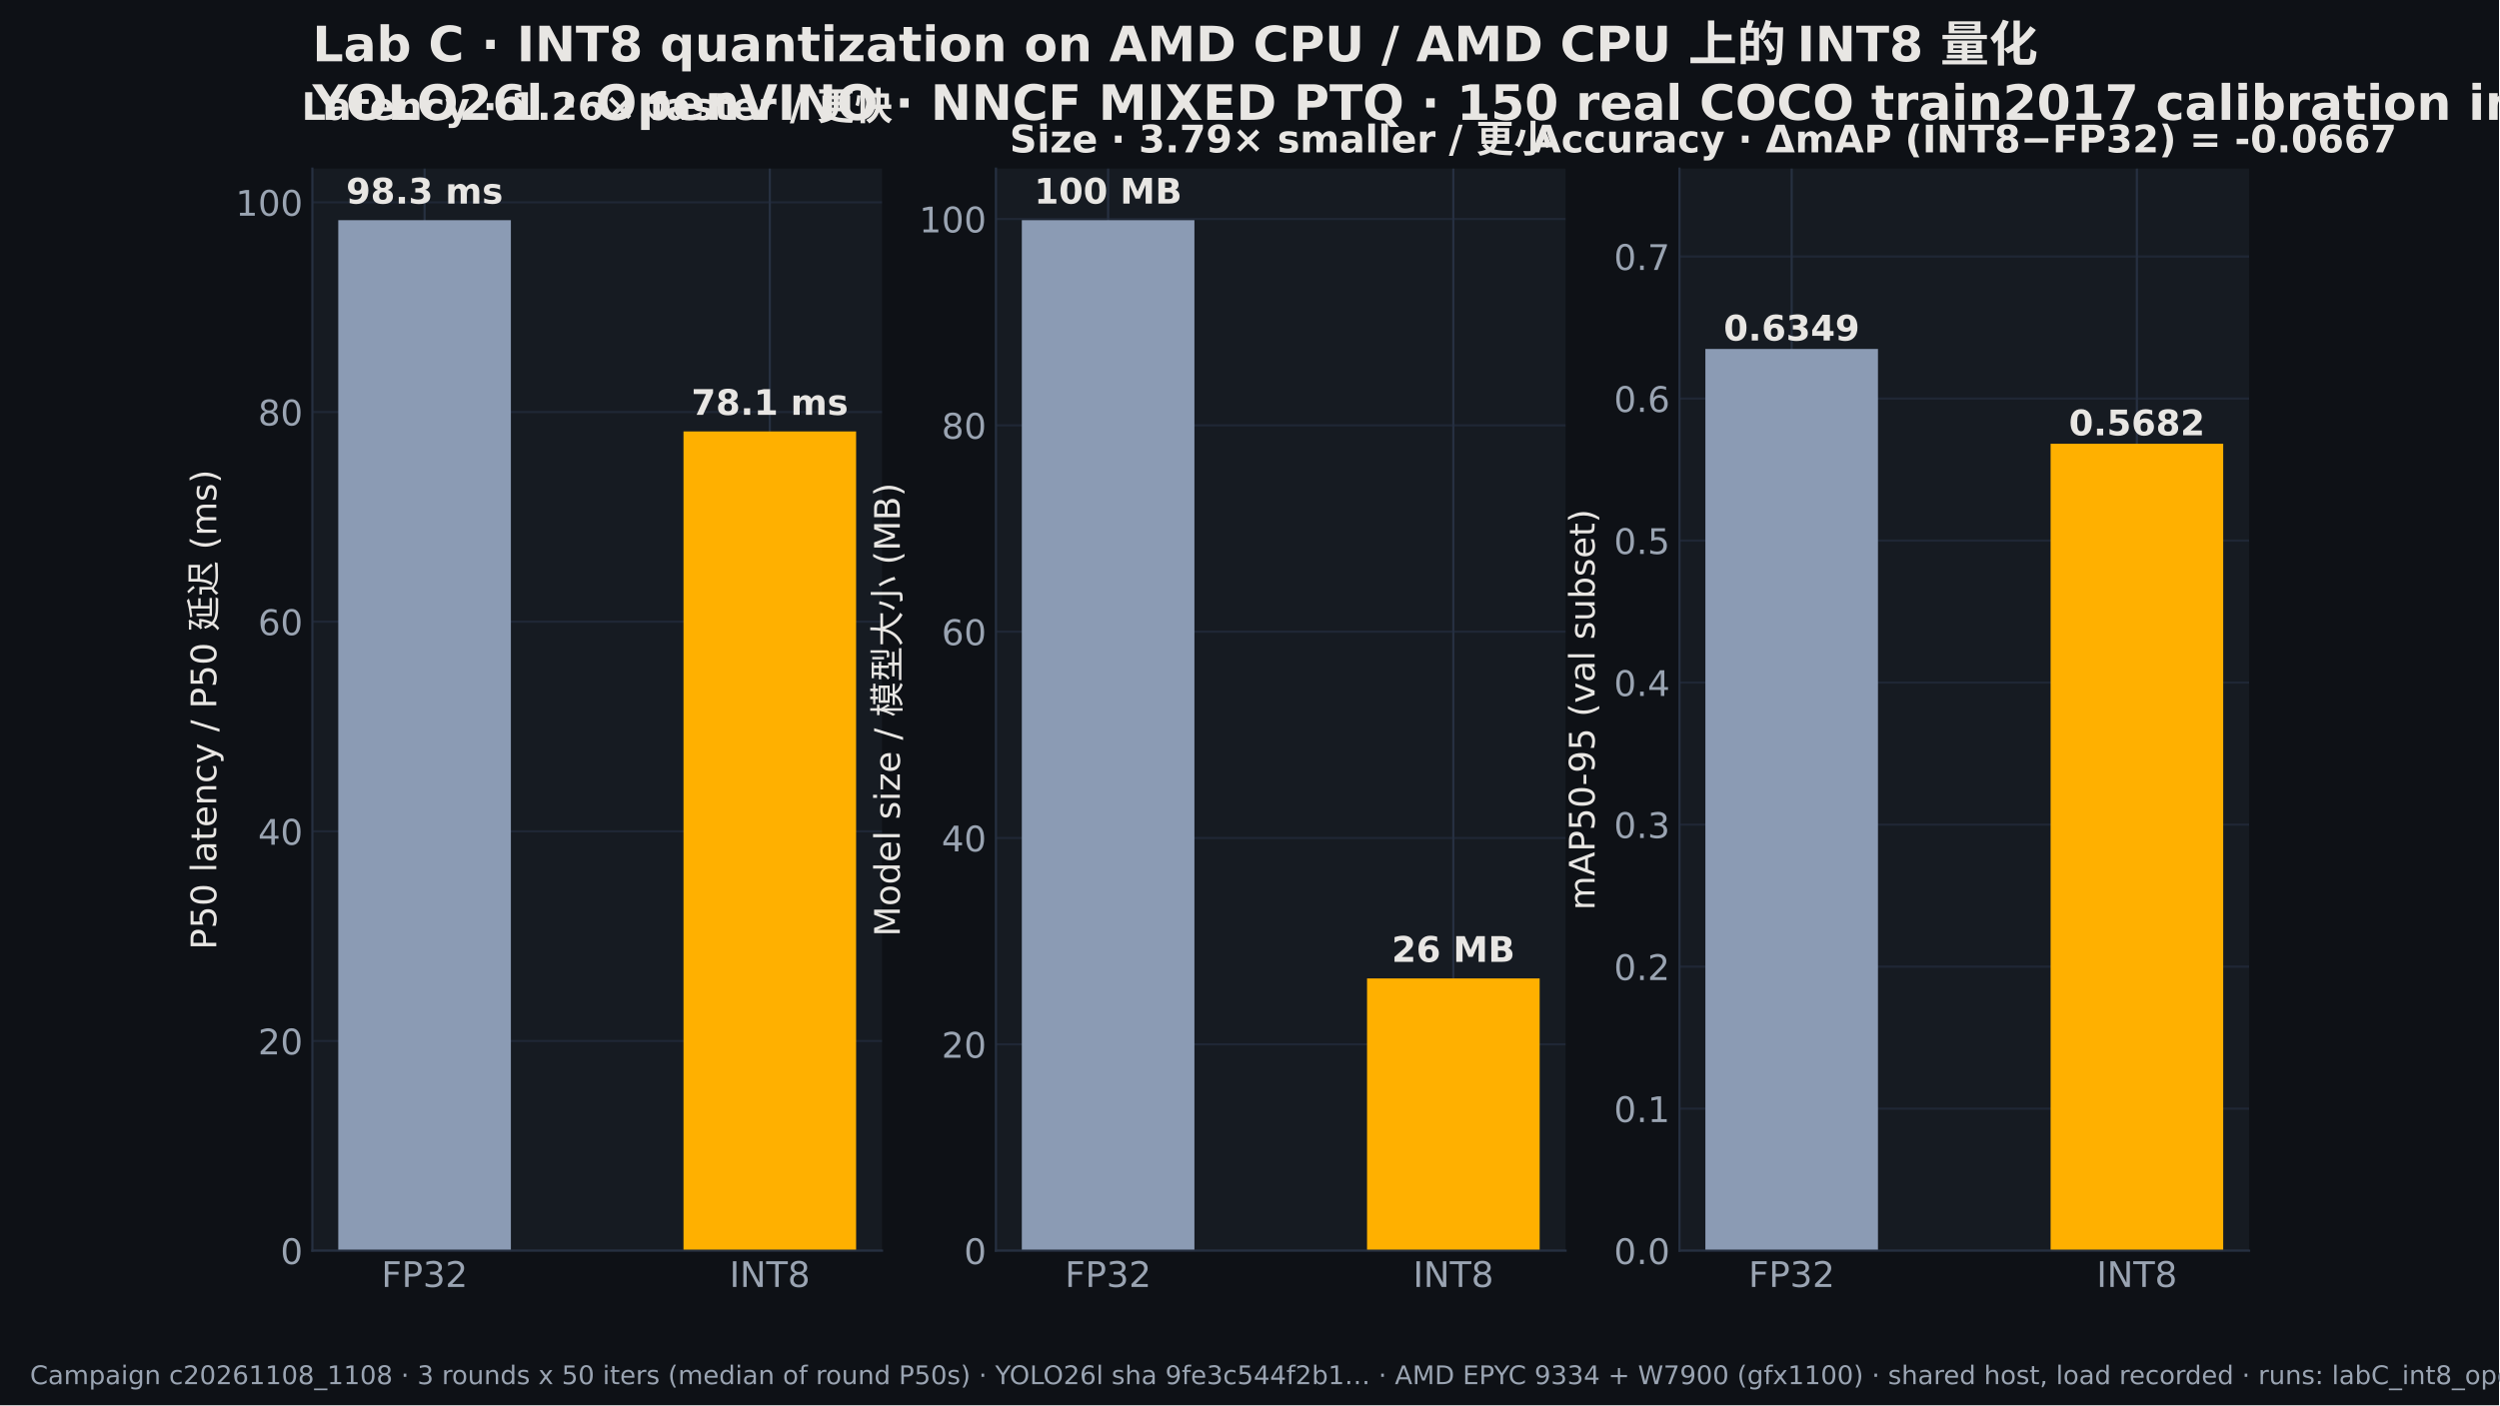
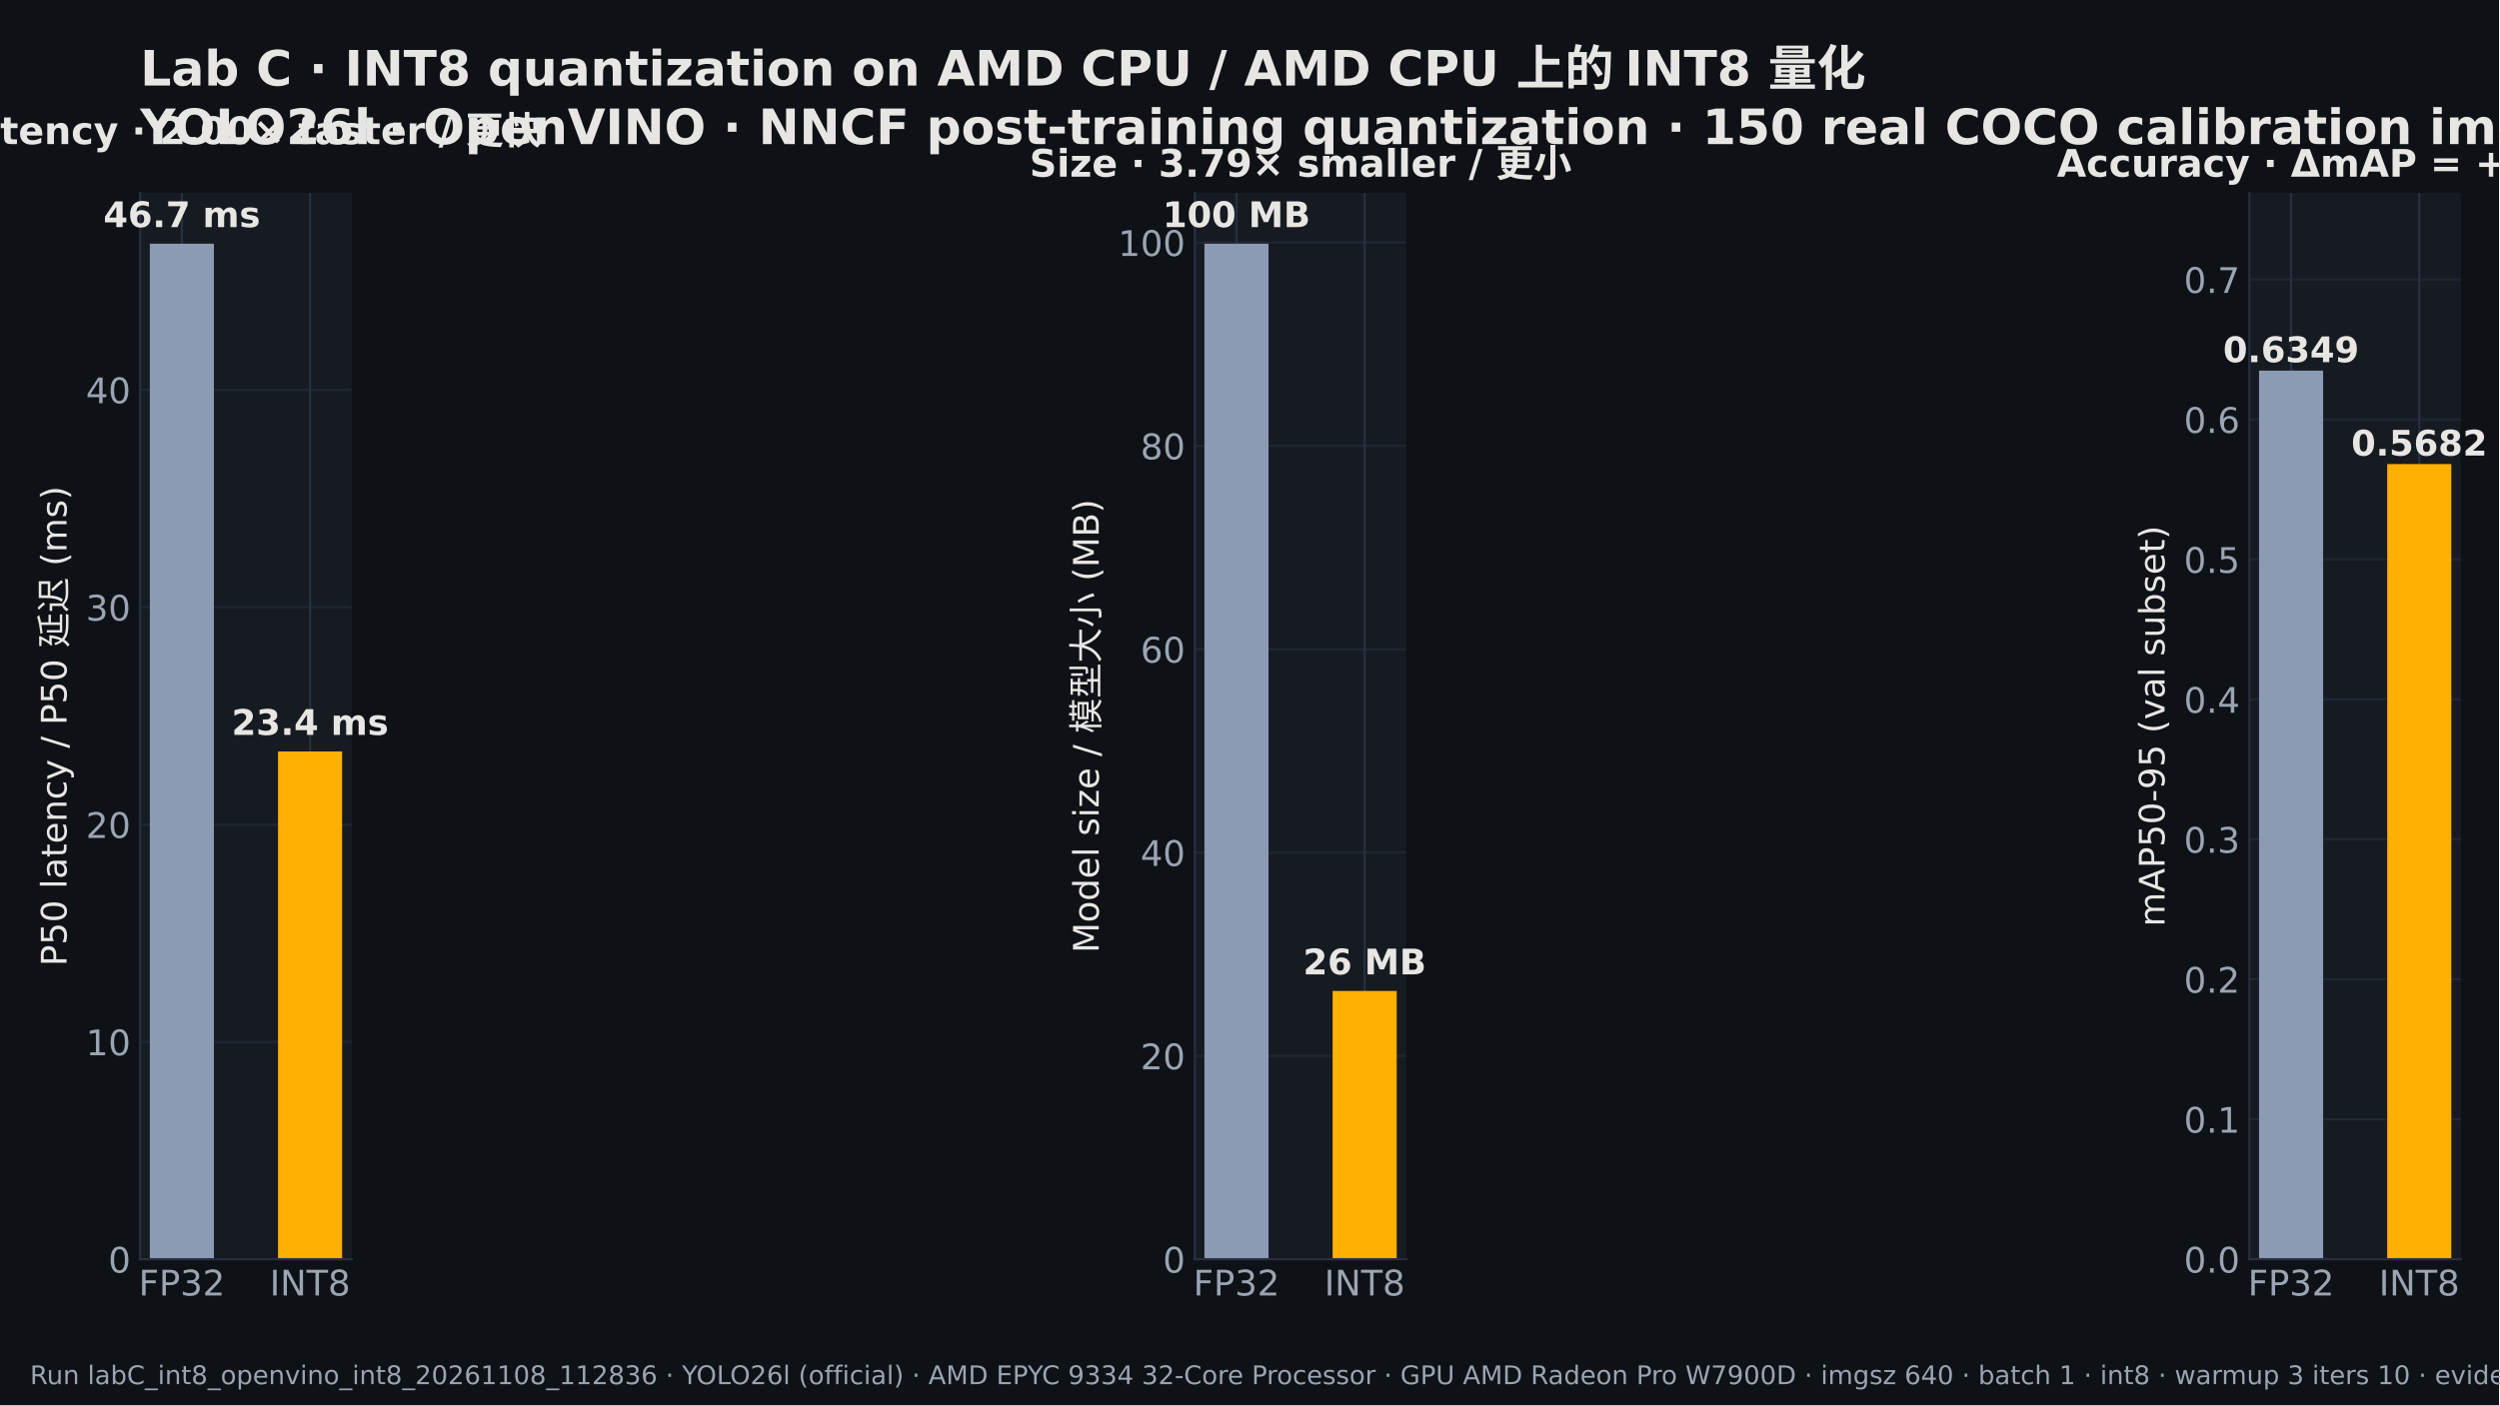
<svg xmlns="http://www.w3.org/2000/svg" width="921.6pt" height="518.4pt" viewBox="0 0 921.6 518.4" version="1.1">
  <defs>
    <style type="text/css">*{stroke-linejoin: round; stroke-linecap: butt}</style>
  </defs>
  <g id="figure_1">
    <g id="patch_1">
      <path d="M 0 518.4  L 921.6 518.4  L 921.6 0  L 0 0  z " style="fill: #0e1116" />
    </g>
    <g id="axes_1">
      <g id="patch_2">
-         <path d="M 115.2 461.376  L 325.271 461.376  L 325.271 62.208  L 115.2 62.208  z " style="fill: #161b22" />
+         <path d="M 51.708 464.532  L 129.712 464.532  L 129.712 71.166  L 51.708 71.166  z " style="fill: #161b22" />
      </g>
      <g id="matplotlib.axis_1">
        <g id="xtick_1">
          <g id="line2d_1">
-             <path d="M 156.578 461.376  L 156.578 62.208  " clip-path="url(#p07e5aa03d6)" style="fill: none; stroke: #263041; stroke-width: 0.8; stroke-linecap: square" />
+             <path d="M 67.072 464.532  L 67.072 71.166  " clip-path="url(#p6bc92581f8)" style="fill: none; stroke: #263041; stroke-width: 0.8; stroke-linecap: square" />
          </g>
          <g id="line2d_2" />
          <g id="text_1">
-             <text style="font-size: 13px; font-family: 'DejaVu Sans', 'Noto Sans CJK SC'; text-anchor: middle; fill: #9aa4b2" x="156.578" y="474.753" transform="rotate(-0 156.5775 474.753)">FP32</text>
+             <text style="font-size: 13px; font-family: 'DejaVu Sans', 'Noto Sans CJK SC'; text-anchor: middle; fill: #9aa4b2" x="67.072" y="477.909" transform="rotate(-0 67.07247 477.909)">FP32</text>
          </g>
        </g>
        <g id="xtick_2">
          <g id="line2d_3">
-             <path d="M 283.893 461.376  L 283.893 62.208  " clip-path="url(#p07e5aa03d6)" style="fill: none; stroke: #263041; stroke-width: 0.8; stroke-linecap: square" />
+             <path d="M 114.348 464.532  L 114.348 71.166  " clip-path="url(#p6bc92581f8)" style="fill: none; stroke: #263041; stroke-width: 0.8; stroke-linecap: square" />
          </g>
          <g id="line2d_4" />
          <g id="text_2">
-             <text style="font-size: 13px; font-family: 'DejaVu Sans', 'Noto Sans CJK SC'; text-anchor: middle; fill: #9aa4b2" x="283.893" y="474.753" transform="rotate(-0 283.893 474.753)">INT8</text>
+             <text style="font-size: 13px; font-family: 'DejaVu Sans', 'Noto Sans CJK SC'; text-anchor: middle; fill: #9aa4b2" x="114.348" y="477.909" transform="rotate(-0 114.3476 477.909)">INT8</text>
          </g>
        </g>
      </g>
      <g id="matplotlib.axis_2">
        <g id="ytick_1">
          <g id="line2d_5">
-             <path d="M 115.2 461.376  L 325.271 461.376  " clip-path="url(#p07e5aa03d6)" style="fill: none; stroke: #263041; stroke-opacity: 0.6; stroke-width: 0.8; stroke-linecap: square" />
+             <path d="M 51.708 464.532  L 129.712 464.532  " clip-path="url(#p6bc92581f8)" style="fill: none; stroke: #263041; stroke-opacity: 0.6; stroke-width: 0.8; stroke-linecap: square" />
          </g>
          <g id="line2d_6" />
          <g id="text_3">
-             <text style="font-size: 13px; font-family: 'DejaVu Sans', 'Noto Sans CJK SC'; text-anchor: end; fill: #9aa4b2" x="111.7" y="466.314" transform="rotate(-0 111.7 466.3145)">0</text>
+             <text style="font-size: 13px; font-family: 'DejaVu Sans', 'Noto Sans CJK SC'; text-anchor: end; fill: #9aa4b2" x="48.208" y="469.47" transform="rotate(-0 48.20805 469.4705)">0</text>
          </g>
        </g>
        <g id="ytick_2">
          <g id="line2d_7">
-             <path d="M 115.2 384.029  L 325.271 384.029  " clip-path="url(#p07e5aa03d6)" style="fill: none; stroke: #263041; stroke-opacity: 0.6; stroke-width: 0.8; stroke-linecap: square" />
+             <path d="M 51.708 384.351  L 129.712 384.351  " clip-path="url(#p6bc92581f8)" style="fill: none; stroke: #263041; stroke-opacity: 0.6; stroke-width: 0.8; stroke-linecap: square" />
          </g>
          <g id="line2d_8" />
          <g id="text_4">
-             <text style="font-size: 13px; font-family: 'DejaVu Sans', 'Noto Sans CJK SC'; text-anchor: end; fill: #9aa4b2" x="111.7" y="388.968" transform="rotate(-0 111.7 388.9678)">20</text>
+             <text style="font-size: 13px; font-family: 'DejaVu Sans', 'Noto Sans CJK SC'; text-anchor: end; fill: #9aa4b2" x="48.208" y="389.29" transform="rotate(-0 48.20805 389.2899)">10</text>
          </g>
        </g>
        <g id="ytick_3">
          <g id="line2d_9">
-             <path d="M 115.2 306.683  L 325.271 306.683  " clip-path="url(#p07e5aa03d6)" style="fill: none; stroke: #263041; stroke-opacity: 0.6; stroke-width: 0.8; stroke-linecap: square" />
+             <path d="M 51.708 304.171  L 129.712 304.171  " clip-path="url(#p6bc92581f8)" style="fill: none; stroke: #263041; stroke-opacity: 0.6; stroke-width: 0.8; stroke-linecap: square" />
          </g>
          <g id="line2d_10" />
          <g id="text_5">
-             <text style="font-size: 13px; font-family: 'DejaVu Sans', 'Noto Sans CJK SC'; text-anchor: end; fill: #9aa4b2" x="111.7" y="311.621" transform="rotate(-0 111.7 311.6212)">40</text>
+             <text style="font-size: 13px; font-family: 'DejaVu Sans', 'Noto Sans CJK SC'; text-anchor: end; fill: #9aa4b2" x="48.208" y="309.109" transform="rotate(-0 48.20805 309.1092)">20</text>
          </g>
        </g>
        <g id="ytick_4">
          <g id="line2d_11">
-             <path d="M 115.2 229.336  L 325.271 229.336  " clip-path="url(#p07e5aa03d6)" style="fill: none; stroke: #263041; stroke-opacity: 0.6; stroke-width: 0.8; stroke-linecap: square" />
+             <path d="M 51.708 223.99  L 129.712 223.99  " clip-path="url(#p6bc92581f8)" style="fill: none; stroke: #263041; stroke-opacity: 0.6; stroke-width: 0.8; stroke-linecap: square" />
          </g>
          <g id="line2d_12" />
          <g id="text_6">
-             <text style="font-size: 13px; font-family: 'DejaVu Sans', 'Noto Sans CJK SC'; text-anchor: end; fill: #9aa4b2" x="111.7" y="234.275" transform="rotate(-0 111.7 234.2745)">60</text>
+             <text style="font-size: 13px; font-family: 'DejaVu Sans', 'Noto Sans CJK SC'; text-anchor: end; fill: #9aa4b2" x="48.208" y="228.929" transform="rotate(-0 48.20805 228.9286)">30</text>
          </g>
        </g>
        <g id="ytick_5">
          <g id="line2d_13">
-             <path d="M 115.2 151.989  L 325.271 151.989  " clip-path="url(#p07e5aa03d6)" style="fill: none; stroke: #263041; stroke-opacity: 0.6; stroke-width: 0.8; stroke-linecap: square" />
+             <path d="M 51.708 143.81  L 129.712 143.81  " clip-path="url(#p6bc92581f8)" style="fill: none; stroke: #263041; stroke-opacity: 0.6; stroke-width: 0.8; stroke-linecap: square" />
          </g>
          <g id="line2d_14" />
          <g id="text_7">
-             <text style="font-size: 13px; font-family: 'DejaVu Sans', 'Noto Sans CJK SC'; text-anchor: end; fill: #9aa4b2" x="111.7" y="156.928" transform="rotate(-0 111.7 156.9279)">80</text>
-           </g>
-         </g>
-         <g id="ytick_6">
-           <g id="line2d_15">
-             <path d="M 115.2 74.643  L 325.271 74.643  " clip-path="url(#p07e5aa03d6)" style="fill: none; stroke: #263041; stroke-opacity: 0.6; stroke-width: 0.8; stroke-linecap: square" />
-           </g>
-           <g id="line2d_16" />
-           <g id="text_8">
-             <text style="font-size: 13px; font-family: 'DejaVu Sans', 'Noto Sans CJK SC'; text-anchor: end; fill: #9aa4b2" x="111.7" y="79.581" transform="rotate(-0 111.7 79.58121)">100</text>
-           </g>
-         </g>
-         <g id="text_9">
-           <text style="font-size: 13px; font-family: 'DejaVu Sans', 'Noto Sans CJK SC'; text-anchor: middle; fill: #e8e6e3" x="79.763" y="261.792" transform="rotate(-90 79.7632 261.792)">P50 latency / P50 延迟 (ms)</text>
+             <text style="font-size: 13px; font-family: 'DejaVu Sans', 'Noto Sans CJK SC'; text-anchor: end; fill: #9aa4b2" x="48.208" y="148.748" transform="rotate(-0 48.20805 148.748)">40</text>
+           </g>
+         </g>
+         <g id="text_8">
+           <text style="font-size: 13px; font-family: 'DejaVu Sans', 'Noto Sans CJK SC'; text-anchor: middle; fill: #e8e6e3" x="24.543" y="267.849" transform="rotate(-90 24.5425 267.8489)">P50 latency / P50 延迟 (ms)</text>
        </g>
      </g>
      <g id="patch_3">
-         <path d="M 124.749 461.376  L 188.406 461.376  L 188.406 81.216  L 124.749 81.216  z " clip-path="url(#p07e5aa03d6)" style="fill: #8b9bb4" />
+         <path d="M 55.254 464.532  L 78.891 464.532  L 78.891 89.897  L 55.254 89.897  z " clip-path="url(#p6bc92581f8)" style="fill: #8b9bb4" />
      </g>
      <g id="patch_4">
-         <path d="M 252.064 461.376  L 315.722 461.376  L 315.722 159.165  L 252.064 159.165  z " clip-path="url(#p07e5aa03d6)" style="fill: #ffb000" />
+         <path d="M 102.529 464.532  L 126.166 464.532  L 126.166 277.217  L 102.529 277.217  z " clip-path="url(#p6bc92581f8)" style="fill: #ffb000" />
      </g>
      <g id="patch_5">
-         <path d="M 115.2 461.376  L 115.2 62.208  " style="fill: none; stroke: #263041; stroke-width: 0.8; stroke-linejoin: miter; stroke-linecap: square" />
+         <path d="M 51.708 464.532  L 51.708 71.166  " style="fill: none; stroke: #263041; stroke-width: 0.8; stroke-linejoin: miter; stroke-linecap: square" />
      </g>
      <g id="patch_6">
-         <path d="M 115.2 461.376  L 325.271 461.376  " style="fill: none; stroke: #263041; stroke-width: 0.8; stroke-linejoin: miter; stroke-linecap: square" />
+         <path d="M 51.708 464.532  L 129.712 464.532  " style="fill: none; stroke: #263041; stroke-width: 0.8; stroke-linejoin: miter; stroke-linecap: square" />
+       </g>
+       <g id="text_9">
+         <text style="font-weight: 700; font-size: 13px; font-family: 'DejaVu Sans', 'Noto Sans CJK SC'; text-anchor: middle; fill: #e8e6e3" x="67.072" y="83.774" transform="rotate(-0 67.07247 83.77442)">46.7 ms</text>
      </g>
      <g id="text_10">
-         <text style="font-weight: 700; font-size: 13px; font-family: 'DejaVu Sans', 'Noto Sans CJK SC'; text-anchor: middle; fill: #e8e6e3" x="156.578" y="75.093" transform="rotate(-0 156.5775 75.09295)">98.3 ms</text>
+         <text style="font-weight: 700; font-size: 13px; font-family: 'DejaVu Sans', 'Noto Sans CJK SC'; text-anchor: middle; fill: #e8e6e3" x="114.348" y="271.094" transform="rotate(-0 114.3476 271.0935)">23.4 ms</text>
      </g>
      <g id="text_11">
-         <text style="font-weight: 700; font-size: 13px; font-family: 'DejaVu Sans', 'Noto Sans CJK SC'; text-anchor: middle; fill: #e8e6e3" x="283.893" y="153.042" transform="rotate(-0 283.893 153.0423)">78.1 ms</text>
+         <text style="font-weight: 700; font-size: 14px; font-family: 'DejaVu Sans', 'Noto Sans CJK SC'; text-anchor: middle; fill: #e8e6e3" x="90.71" y="53.166" transform="rotate(-0 90.71005 53.16574)">Latency · 2.00× faster / 更快</text>
      </g>
      <g id="text_12">
-         <text style="font-weight: 700; font-size: 14px; font-family: 'DejaVu Sans', 'Noto Sans CJK SC'; text-anchor: middle; fill: #e8e6e3" x="220.235" y="44.208" transform="rotate(-0 220.2353 44.208)">Latency · 1.26× faster / 更快</text>
-       </g>
-       <g id="text_13">
-         <text style="font-weight: 700; font-size: 18px; font-family: 'DejaVu Sans', 'Noto Sans CJK SC'; fill: #e8e6e3" transform="translate(115.2 22.60308)">Lab C · INT8 quantization on AMD CPU / AMD CPU 上的 INT8 量化</text>
-         <text style="font-weight: 700; font-size: 18px; font-family: 'DejaVu Sans', 'Noto Sans CJK SC'; fill: #e8e6e3" transform="translate(115.2 44.208)">YOLO26l · OpenVINO · NNCF MIXED PTQ · 150 real COCO train2017 calibration images (this campaign's fresh build)</text>
+         <text style="font-weight: 700; font-size: 18px; font-family: 'DejaVu Sans', 'Noto Sans CJK SC'; fill: #e8e6e3" transform="translate(51.70805 31.56082)">Lab C · INT8 quantization on AMD CPU / AMD CPU 上的 INT8 量化</text>
+         <text style="font-weight: 700; font-size: 18px; font-family: 'DejaVu Sans', 'Noto Sans CJK SC'; fill: #e8e6e3" transform="translate(51.70805 53.16574)">YOLO26l · OpenVINO · NNCF post-training quantization · 150 real COCO calibration images</text>
      </g>
    </g>
    <g id="axes_2">
      <g id="patch_7">
-         <path d="M 367.285 461.376  L 577.355 461.376  L 577.355 62.208  L 367.285 62.208  z " style="fill: #161b22" />
+         <path d="M 440.632 464.532  L 518.636 464.532  L 518.636 71.166  L 440.632 71.166  z " style="fill: #161b22" />
      </g>
      <g id="matplotlib.axis_3">
        <g id="xtick_3">
+           <g id="line2d_15">
+             <path d="M 455.996 464.532  L 455.996 71.166  " clip-path="url(#pf68769f94a)" style="fill: none; stroke: #263041; stroke-width: 0.8; stroke-linecap: square" />
+           </g>
+           <g id="line2d_16" />
+           <g id="text_13">
+             <text style="font-size: 13px; font-family: 'DejaVu Sans', 'Noto Sans CJK SC'; text-anchor: middle; fill: #9aa4b2" x="455.996" y="477.909" transform="rotate(-0 455.9964 477.909)">FP32</text>
+           </g>
+         </g>
+         <g id="xtick_4">
          <g id="line2d_17">
-             <path d="M 408.662 461.376  L 408.662 62.208  " clip-path="url(#pc59f4b08ff)" style="fill: none; stroke: #263041; stroke-width: 0.8; stroke-linecap: square" />
+             <path d="M 503.272 464.532  L 503.272 71.166  " clip-path="url(#pf68769f94a)" style="fill: none; stroke: #263041; stroke-width: 0.8; stroke-linecap: square" />
          </g>
          <g id="line2d_18" />
          <g id="text_14">
-             <text style="font-size: 13px; font-family: 'DejaVu Sans', 'Noto Sans CJK SC'; text-anchor: middle; fill: #9aa4b2" x="408.662" y="474.753" transform="rotate(-0 408.6622 474.753)">FP32</text>
-           </g>
-         </g>
-         <g id="xtick_4">
+             <text style="font-size: 13px; font-family: 'DejaVu Sans', 'Noto Sans CJK SC'; text-anchor: middle; fill: #9aa4b2" x="503.272" y="477.909" transform="rotate(-0 503.2716 477.909)">INT8</text>
+           </g>
+         </g>
+       </g>
+       <g id="matplotlib.axis_4">
+         <g id="ytick_6">
          <g id="line2d_19">
-             <path d="M 535.978 461.376  L 535.978 62.208  " clip-path="url(#pc59f4b08ff)" style="fill: none; stroke: #263041; stroke-width: 0.8; stroke-linecap: square" />
+             <path d="M 440.632 464.532  L 518.636 464.532  " clip-path="url(#pf68769f94a)" style="fill: none; stroke: #263041; stroke-opacity: 0.6; stroke-width: 0.8; stroke-linecap: square" />
          </g>
          <g id="line2d_20" />
          <g id="text_15">
-             <text style="font-size: 13px; font-family: 'DejaVu Sans', 'Noto Sans CJK SC'; text-anchor: middle; fill: #9aa4b2" x="535.978" y="474.753" transform="rotate(-0 535.9778 474.753)">INT8</text>
-           </g>
-         </g>
-       </g>
-       <g id="matplotlib.axis_4">
+             <text style="font-size: 13px; font-family: 'DejaVu Sans', 'Noto Sans CJK SC'; text-anchor: end; fill: #9aa4b2" x="437.132" y="469.47" transform="rotate(-0 437.132 469.4705)">0</text>
+           </g>
+         </g>
        <g id="ytick_7">
          <g id="line2d_21">
-             <path d="M 367.285 461.376  L 577.355 461.376  " clip-path="url(#pc59f4b08ff)" style="fill: none; stroke: #263041; stroke-opacity: 0.6; stroke-width: 0.8; stroke-linecap: square" />
+             <path d="M 440.632 389.52  L 518.636 389.52  " clip-path="url(#pf68769f94a)" style="fill: none; stroke: #263041; stroke-opacity: 0.6; stroke-width: 0.8; stroke-linecap: square" />
          </g>
          <g id="line2d_22" />
          <g id="text_16">
-             <text style="font-size: 13px; font-family: 'DejaVu Sans', 'Noto Sans CJK SC'; text-anchor: end; fill: #9aa4b2" x="363.785" y="466.314" transform="rotate(-0 363.7847 466.3145)">0</text>
+             <text style="font-size: 13px; font-family: 'DejaVu Sans', 'Noto Sans CJK SC'; text-anchor: end; fill: #9aa4b2" x="437.132" y="394.458" transform="rotate(-0 437.132 394.4584)">20</text>
          </g>
        </g>
        <g id="ytick_8">
          <g id="line2d_23">
-             <path d="M 367.285 385.258  L 577.355 385.258  " clip-path="url(#pc59f4b08ff)" style="fill: none; stroke: #263041; stroke-opacity: 0.6; stroke-width: 0.8; stroke-linecap: square" />
+             <path d="M 440.632 314.508  L 518.636 314.508  " clip-path="url(#pf68769f94a)" style="fill: none; stroke: #263041; stroke-opacity: 0.6; stroke-width: 0.8; stroke-linecap: square" />
          </g>
          <g id="line2d_24" />
          <g id="text_17">
-             <text style="font-size: 13px; font-family: 'DejaVu Sans', 'Noto Sans CJK SC'; text-anchor: end; fill: #9aa4b2" x="363.785" y="390.196" transform="rotate(-0 363.7847 390.1961)">20</text>
+             <text style="font-size: 13px; font-family: 'DejaVu Sans', 'Noto Sans CJK SC'; text-anchor: end; fill: #9aa4b2" x="437.132" y="319.446" transform="rotate(-0 437.132 319.4464)">40</text>
          </g>
        </g>
        <g id="ytick_9">
          <g id="line2d_25">
-             <path d="M 367.285 309.139  L 577.355 309.139  " clip-path="url(#pc59f4b08ff)" style="fill: none; stroke: #263041; stroke-opacity: 0.6; stroke-width: 0.8; stroke-linecap: square" />
+             <path d="M 440.632 239.496  L 518.636 239.496  " clip-path="url(#pf68769f94a)" style="fill: none; stroke: #263041; stroke-opacity: 0.6; stroke-width: 0.8; stroke-linecap: square" />
          </g>
          <g id="line2d_26" />
          <g id="text_18">
-             <text style="font-size: 13px; font-family: 'DejaVu Sans', 'Noto Sans CJK SC'; text-anchor: end; fill: #9aa4b2" x="363.785" y="314.078" transform="rotate(-0 363.7847 314.0777)">40</text>
+             <text style="font-size: 13px; font-family: 'DejaVu Sans', 'Noto Sans CJK SC'; text-anchor: end; fill: #9aa4b2" x="437.132" y="244.434" transform="rotate(-0 437.132 244.4344)">60</text>
          </g>
        </g>
        <g id="ytick_10">
          <g id="line2d_27">
-             <path d="M 367.285 233.021  L 577.355 233.021  " clip-path="url(#pc59f4b08ff)" style="fill: none; stroke: #263041; stroke-opacity: 0.6; stroke-width: 0.8; stroke-linecap: square" />
+             <path d="M 440.632 164.484  L 518.636 164.484  " clip-path="url(#pf68769f94a)" style="fill: none; stroke: #263041; stroke-opacity: 0.6; stroke-width: 0.8; stroke-linecap: square" />
          </g>
          <g id="line2d_28" />
          <g id="text_19">
-             <text style="font-size: 13px; font-family: 'DejaVu Sans', 'Noto Sans CJK SC'; text-anchor: end; fill: #9aa4b2" x="363.785" y="237.959" transform="rotate(-0 363.7847 237.9593)">60</text>
+             <text style="font-size: 13px; font-family: 'DejaVu Sans', 'Noto Sans CJK SC'; text-anchor: end; fill: #9aa4b2" x="437.132" y="169.422" transform="rotate(-0 437.132 169.4223)">80</text>
          </g>
        </g>
        <g id="ytick_11">
          <g id="line2d_29">
-             <path d="M 367.285 156.902  L 577.355 156.902  " clip-path="url(#pc59f4b08ff)" style="fill: none; stroke: #263041; stroke-opacity: 0.6; stroke-width: 0.8; stroke-linecap: square" />
+             <path d="M 440.632 89.472  L 518.636 89.472  " clip-path="url(#pf68769f94a)" style="fill: none; stroke: #263041; stroke-opacity: 0.6; stroke-width: 0.8; stroke-linecap: square" />
          </g>
          <g id="line2d_30" />
          <g id="text_20">
-             <text style="font-size: 13px; font-family: 'DejaVu Sans', 'Noto Sans CJK SC'; text-anchor: end; fill: #9aa4b2" x="363.785" y="161.841" transform="rotate(-0 363.7847 161.8409)">80</text>
-           </g>
-         </g>
-         <g id="ytick_12">
-           <g id="line2d_31">
-             <path d="M 367.285 80.784  L 577.355 80.784  " clip-path="url(#pc59f4b08ff)" style="fill: none; stroke: #263041; stroke-opacity: 0.6; stroke-width: 0.8; stroke-linecap: square" />
-           </g>
-           <g id="line2d_32" />
-           <g id="text_21">
-             <text style="font-size: 13px; font-family: 'DejaVu Sans', 'Noto Sans CJK SC'; text-anchor: end; fill: #9aa4b2" x="363.785" y="85.723" transform="rotate(-0 363.7847 85.72256)">100</text>
-           </g>
-         </g>
-         <g id="text_22">
-           <text style="font-size: 13px; font-family: 'DejaVu Sans', 'Noto Sans CJK SC'; text-anchor: middle; fill: #e8e6e3" x="331.848" y="261.792" transform="rotate(-90 331.8479 261.792)">Model size / 模型大小 (MB)</text>
+             <text style="font-size: 13px; font-family: 'DejaVu Sans', 'Noto Sans CJK SC'; text-anchor: end; fill: #9aa4b2" x="437.132" y="94.41" transform="rotate(-0 437.132 94.4103)">100</text>
+           </g>
+         </g>
+         <g id="text_21">
+           <text style="font-size: 13px; font-family: 'DejaVu Sans', 'Noto Sans CJK SC'; text-anchor: middle; fill: #e8e6e3" x="405.195" y="267.849" transform="rotate(-90 405.1952 267.8489)">Model size / 模型大小 (MB)</text>
        </g>
      </g>
      <g id="patch_8">
-         <path d="M 376.833 461.376  L 440.491 461.376  L 440.491 81.216  L 376.833 81.216  z " clip-path="url(#pc59f4b08ff)" style="fill: #8b9bb4" />
+         <path d="M 444.178 464.532  L 467.815 464.532  L 467.815 89.897  L 444.178 89.897  z " clip-path="url(#pf68769f94a)" style="fill: #8b9bb4" />
      </g>
      <g id="patch_9">
-         <path d="M 504.149 461.376  L 567.807 461.376  L 567.807 360.941  L 504.149 360.941  z " clip-path="url(#pc59f4b08ff)" style="fill: #ffb000" />
+         <path d="M 491.453 464.532  L 515.09 464.532  L 515.09 365.561  L 491.453 365.561  z " clip-path="url(#pf68769f94a)" style="fill: #ffb000" />
      </g>
      <g id="patch_10">
-         <path d="M 367.285 461.376  L 367.285 62.208  " style="fill: none; stroke: #263041; stroke-width: 0.8; stroke-linejoin: miter; stroke-linecap: square" />
+         <path d="M 440.632 464.532  L 440.632 71.166  " style="fill: none; stroke: #263041; stroke-width: 0.8; stroke-linejoin: miter; stroke-linecap: square" />
      </g>
      <g id="patch_11">
-         <path d="M 367.285 461.376  L 577.355 461.376  " style="fill: none; stroke: #263041; stroke-width: 0.8; stroke-linejoin: miter; stroke-linecap: square" />
+         <path d="M 440.632 464.532  L 518.636 464.532  " style="fill: none; stroke: #263041; stroke-width: 0.8; stroke-linejoin: miter; stroke-linecap: square" />
+       </g>
+       <g id="text_22">
+         <text style="font-weight: 700; font-size: 13px; font-family: 'DejaVu Sans', 'Noto Sans CJK SC'; text-anchor: middle; fill: #e8e6e3" x="455.996" y="83.774" transform="rotate(-0 455.9964 83.77442)">100 MB</text>
      </g>
      <g id="text_23">
-         <text style="font-weight: 700; font-size: 13px; font-family: 'DejaVu Sans', 'Noto Sans CJK SC'; text-anchor: middle; fill: #e8e6e3" x="408.662" y="75.093" transform="rotate(-0 408.6622 75.09295)">100 MB</text>
+         <text style="font-weight: 700; font-size: 13px; font-family: 'DejaVu Sans', 'Noto Sans CJK SC'; text-anchor: middle; fill: #e8e6e3" x="503.272" y="359.438" transform="rotate(-0 503.2716 359.4375)">26 MB</text>
      </g>
      <g id="text_24">
-         <text style="font-weight: 700; font-size: 13px; font-family: 'DejaVu Sans', 'Noto Sans CJK SC'; text-anchor: middle; fill: #e8e6e3" x="535.978" y="354.818" transform="rotate(-0 535.9778 354.8179)">26 MB</text>
-       </g>
-       <g id="text_25">
-         <text style="font-weight: 700; font-size: 14px; font-family: 'DejaVu Sans', 'Noto Sans CJK SC'; text-anchor: middle; fill: #e8e6e3" x="472.32" y="56.208" transform="rotate(-0 472.32 56.208)">Size · 3.79× smaller / 更小</text>
+         <text style="font-weight: 700; font-size: 14px; font-family: 'DejaVu Sans', 'Noto Sans CJK SC'; text-anchor: middle; fill: #e8e6e3" x="479.634" y="65.166" transform="rotate(-0 479.634 65.16574)">Size · 3.79× smaller / 更小</text>
      </g>
    </g>
    <g id="axes_3">
      <g id="patch_12">
-         <path d="M 619.369 461.376  L 829.44 461.376  L 829.44 62.208  L 619.369 62.208  z " style="fill: #161b22" />
+         <path d="M 829.556 464.532  L 907.56 464.532  L 907.56 71.166  L 829.556 71.166  z " style="fill: #161b22" />
      </g>
      <g id="matplotlib.axis_5">
        <g id="xtick_5">
+           <g id="line2d_31">
+             <path d="M 844.92 464.532  L 844.92 71.166  " clip-path="url(#p8ed2b8dd4d)" style="fill: none; stroke: #263041; stroke-width: 0.8; stroke-linecap: square" />
+           </g>
+           <g id="line2d_32" />
+           <g id="text_25">
+             <text style="font-size: 13px; font-family: 'DejaVu Sans', 'Noto Sans CJK SC'; text-anchor: middle; fill: #9aa4b2" x="844.92" y="477.909" transform="rotate(-0 844.9204 477.909)">FP32</text>
+           </g>
+         </g>
+         <g id="xtick_6">
          <g id="line2d_33">
-             <path d="M 660.747 461.376  L 660.747 62.208  " clip-path="url(#pb896efd9fd)" style="fill: none; stroke: #263041; stroke-width: 0.8; stroke-linecap: square" />
+             <path d="M 892.196 464.532  L 892.196 71.166  " clip-path="url(#p8ed2b8dd4d)" style="fill: none; stroke: #263041; stroke-width: 0.8; stroke-linecap: square" />
          </g>
          <g id="line2d_34" />
          <g id="text_26">
-             <text style="font-size: 13px; font-family: 'DejaVu Sans', 'Noto Sans CJK SC'; text-anchor: middle; fill: #9aa4b2" x="660.747" y="474.753" transform="rotate(-0 660.747 474.753)">FP32</text>
-           </g>
-         </g>
-         <g id="xtick_6">
+             <text style="font-size: 13px; font-family: 'DejaVu Sans', 'Noto Sans CJK SC'; text-anchor: middle; fill: #9aa4b2" x="892.196" y="477.909" transform="rotate(-0 892.1956 477.909)">INT8</text>
+           </g>
+         </g>
+       </g>
+       <g id="matplotlib.axis_6">
+         <g id="ytick_12">
          <g id="line2d_35">
-             <path d="M 788.062 461.376  L 788.062 62.208  " clip-path="url(#pb896efd9fd)" style="fill: none; stroke: #263041; stroke-width: 0.8; stroke-linecap: square" />
+             <path d="M 829.556 464.532  L 907.56 464.532  " clip-path="url(#p8ed2b8dd4d)" style="fill: none; stroke: #263041; stroke-opacity: 0.6; stroke-width: 0.8; stroke-linecap: square" />
          </g>
          <g id="line2d_36" />
          <g id="text_27">
-             <text style="font-size: 13px; font-family: 'DejaVu Sans', 'Noto Sans CJK SC'; text-anchor: middle; fill: #9aa4b2" x="788.062" y="474.753" transform="rotate(-0 788.0625 474.753)">INT8</text>
-           </g>
-         </g>
-       </g>
-       <g id="matplotlib.axis_6">
+             <text style="font-size: 13px; font-family: 'DejaVu Sans', 'Noto Sans CJK SC'; text-anchor: end; fill: #9aa4b2" x="826.056" y="469.47" transform="rotate(-0 826.056 469.4705)">0.0</text>
+           </g>
+         </g>
        <g id="ytick_13">
          <g id="line2d_37">
-             <path d="M 619.369 461.376  L 829.44 461.376  " clip-path="url(#pb896efd9fd)" style="fill: none; stroke: #263041; stroke-opacity: 0.6; stroke-width: 0.8; stroke-linecap: square" />
+             <path d="M 829.556 412.902  L 907.56 412.902  " clip-path="url(#p8ed2b8dd4d)" style="fill: none; stroke: #263041; stroke-opacity: 0.6; stroke-width: 0.8; stroke-linecap: square" />
          </g>
          <g id="line2d_38" />
          <g id="text_28">
-             <text style="font-size: 13px; font-family: 'DejaVu Sans', 'Noto Sans CJK SC'; text-anchor: end; fill: #9aa4b2" x="615.869" y="466.314" transform="rotate(-0 615.8694 466.3145)">0.0</text>
+             <text style="font-size: 13px; font-family: 'DejaVu Sans', 'Noto Sans CJK SC'; text-anchor: end; fill: #9aa4b2" x="826.056" y="417.84" transform="rotate(-0 826.056 417.8401)">0.1</text>
          </g>
        </g>
        <g id="ytick_14">
          <g id="line2d_39">
-             <path d="M 619.369 408.984  L 829.44 408.984  " clip-path="url(#pb896efd9fd)" style="fill: none; stroke: #263041; stroke-opacity: 0.6; stroke-width: 0.8; stroke-linecap: square" />
+             <path d="M 829.556 361.271  L 907.56 361.271  " clip-path="url(#p8ed2b8dd4d)" style="fill: none; stroke: #263041; stroke-opacity: 0.6; stroke-width: 0.8; stroke-linecap: square" />
          </g>
          <g id="line2d_40" />
          <g id="text_29">
-             <text style="font-size: 13px; font-family: 'DejaVu Sans', 'Noto Sans CJK SC'; text-anchor: end; fill: #9aa4b2" x="615.869" y="413.923" transform="rotate(-0 615.8694 413.9226)">0.1</text>
+             <text style="font-size: 13px; font-family: 'DejaVu Sans', 'Noto Sans CJK SC'; text-anchor: end; fill: #9aa4b2" x="826.056" y="366.21" transform="rotate(-0 826.056 366.2098)">0.2</text>
          </g>
        </g>
        <g id="ytick_15">
          <g id="line2d_41">
-             <path d="M 619.369 356.592  L 829.44 356.592  " clip-path="url(#pb896efd9fd)" style="fill: none; stroke: #263041; stroke-opacity: 0.6; stroke-width: 0.8; stroke-linecap: square" />
+             <path d="M 829.556 309.641  L 907.56 309.641  " clip-path="url(#p8ed2b8dd4d)" style="fill: none; stroke: #263041; stroke-opacity: 0.6; stroke-width: 0.8; stroke-linecap: square" />
          </g>
          <g id="line2d_42" />
          <g id="text_30">
-             <text style="font-size: 13px; font-family: 'DejaVu Sans', 'Noto Sans CJK SC'; text-anchor: end; fill: #9aa4b2" x="615.869" y="361.531" transform="rotate(-0 615.8694 361.5308)">0.2</text>
+             <text style="font-size: 13px; font-family: 'DejaVu Sans', 'Noto Sans CJK SC'; text-anchor: end; fill: #9aa4b2" x="826.056" y="314.579" transform="rotate(-0 826.056 314.5795)">0.3</text>
          </g>
        </g>
        <g id="ytick_16">
          <g id="line2d_43">
-             <path d="M 619.369 304.201  L 829.44 304.201  " clip-path="url(#pb896efd9fd)" style="fill: none; stroke: #263041; stroke-opacity: 0.6; stroke-width: 0.8; stroke-linecap: square" />
+             <path d="M 829.556 258.011  L 907.56 258.011  " clip-path="url(#p8ed2b8dd4d)" style="fill: none; stroke: #263041; stroke-opacity: 0.6; stroke-width: 0.8; stroke-linecap: square" />
          </g>
          <g id="line2d_44" />
          <g id="text_31">
-             <text style="font-size: 13px; font-family: 'DejaVu Sans', 'Noto Sans CJK SC'; text-anchor: end; fill: #9aa4b2" x="615.869" y="309.139" transform="rotate(-0 615.8694 309.139)">0.3</text>
+             <text style="font-size: 13px; font-family: 'DejaVu Sans', 'Noto Sans CJK SC'; text-anchor: end; fill: #9aa4b2" x="826.056" y="262.949" transform="rotate(-0 826.056 262.9491)">0.4</text>
          </g>
        </g>
        <g id="ytick_17">
          <g id="line2d_45">
-             <path d="M 619.369 251.809  L 829.44 251.809  " clip-path="url(#pb896efd9fd)" style="fill: none; stroke: #263041; stroke-opacity: 0.6; stroke-width: 0.8; stroke-linecap: square" />
+             <path d="M 829.556 206.38  L 907.56 206.38  " clip-path="url(#p8ed2b8dd4d)" style="fill: none; stroke: #263041; stroke-opacity: 0.6; stroke-width: 0.8; stroke-linecap: square" />
          </g>
          <g id="line2d_46" />
          <g id="text_32">
-             <text style="font-size: 13px; font-family: 'DejaVu Sans', 'Noto Sans CJK SC'; text-anchor: end; fill: #9aa4b2" x="615.869" y="256.747" transform="rotate(-0 615.8694 256.7472)">0.4</text>
+             <text style="font-size: 13px; font-family: 'DejaVu Sans', 'Noto Sans CJK SC'; text-anchor: end; fill: #9aa4b2" x="826.056" y="211.319" transform="rotate(-0 826.056 211.3188)">0.5</text>
          </g>
        </g>
        <g id="ytick_18">
          <g id="line2d_47">
-             <path d="M 619.369 199.417  L 829.44 199.417  " clip-path="url(#pb896efd9fd)" style="fill: none; stroke: #263041; stroke-opacity: 0.6; stroke-width: 0.8; stroke-linecap: square" />
+             <path d="M 829.556 154.75  L 907.56 154.75  " clip-path="url(#p8ed2b8dd4d)" style="fill: none; stroke: #263041; stroke-opacity: 0.6; stroke-width: 0.8; stroke-linecap: square" />
          </g>
          <g id="line2d_48" />
          <g id="text_33">
-             <text style="font-size: 13px; font-family: 'DejaVu Sans', 'Noto Sans CJK SC'; text-anchor: end; fill: #9aa4b2" x="615.869" y="204.355" transform="rotate(-0 615.8694 204.3553)">0.5</text>
+             <text style="font-size: 13px; font-family: 'DejaVu Sans', 'Noto Sans CJK SC'; text-anchor: end; fill: #9aa4b2" x="826.056" y="159.688" transform="rotate(-0 826.056 159.6884)">0.6</text>
          </g>
        </g>
        <g id="ytick_19">
          <g id="line2d_49">
-             <path d="M 619.369 147.025  L 829.44 147.025  " clip-path="url(#pb896efd9fd)" style="fill: none; stroke: #263041; stroke-opacity: 0.6; stroke-width: 0.8; stroke-linecap: square" />
+             <path d="M 829.556 103.12  L 907.56 103.12  " clip-path="url(#p8ed2b8dd4d)" style="fill: none; stroke: #263041; stroke-opacity: 0.6; stroke-width: 0.8; stroke-linecap: square" />
          </g>
          <g id="line2d_50" />
          <g id="text_34">
-             <text style="font-size: 13px; font-family: 'DejaVu Sans', 'Noto Sans CJK SC'; text-anchor: end; fill: #9aa4b2" x="615.869" y="151.963" transform="rotate(-0 615.8694 151.9635)">0.6</text>
-           </g>
-         </g>
-         <g id="ytick_20">
-           <g id="line2d_51">
-             <path d="M 619.369 94.633  L 829.44 94.633  " clip-path="url(#pb896efd9fd)" style="fill: none; stroke: #263041; stroke-opacity: 0.6; stroke-width: 0.8; stroke-linecap: square" />
-           </g>
-           <g id="line2d_52" />
-           <g id="text_35">
-             <text style="font-size: 13px; font-family: 'DejaVu Sans', 'Noto Sans CJK SC'; text-anchor: end; fill: #9aa4b2" x="615.869" y="99.572" transform="rotate(-0 615.8694 99.57166)">0.7</text>
-           </g>
-         </g>
-         <g id="text_36">
-           <text style="font-size: 13px; font-family: 'DejaVu Sans', 'Noto Sans CJK SC'; text-anchor: middle; fill: #e8e6e3" x="588.072" y="261.792" transform="rotate(-90 588.0723 261.792)">mAP50-95 (val subset)</text>
+             <text style="font-size: 13px; font-family: 'DejaVu Sans', 'Noto Sans CJK SC'; text-anchor: end; fill: #9aa4b2" x="826.056" y="108.058" transform="rotate(-0 826.056 108.0581)">0.7</text>
+           </g>
+         </g>
+         <g id="text_35">
+           <text style="font-size: 13px; font-family: 'DejaVu Sans', 'Noto Sans CJK SC'; text-anchor: middle; fill: #e8e6e3" x="798.259" y="267.849" transform="rotate(-90 798.2589 267.8489)">mAP50-95 (val subset)</text>
        </g>
      </g>
      <g id="patch_13">
-         <path d="M 628.918 461.376  L 692.576 461.376  L 692.576 128.736  L 628.918 128.736  z " clip-path="url(#pb896efd9fd)" style="fill: #8b9bb4" />
+         <path d="M 833.102 464.532  L 856.739 464.532  L 856.739 136.727  L 833.102 136.727  z " clip-path="url(#p8ed2b8dd4d)" style="fill: #8b9bb4" />
      </g>
      <g id="patch_14">
-         <path d="M 756.234 461.376  L 819.891 461.376  L 819.891 163.706  L 756.234 163.706  z " clip-path="url(#pb896efd9fd)" style="fill: #ffb000" />
+         <path d="M 880.377 464.532  L 904.014 464.532  L 904.014 171.188  L 880.377 171.188  z " clip-path="url(#p8ed2b8dd4d)" style="fill: #ffb000" />
      </g>
      <g id="patch_15">
-         <path d="M 619.369 461.376  L 619.369 62.208  " style="fill: none; stroke: #263041; stroke-width: 0.8; stroke-linejoin: miter; stroke-linecap: square" />
+         <path d="M 829.556 464.532  L 829.556 71.166  " style="fill: none; stroke: #263041; stroke-width: 0.8; stroke-linejoin: miter; stroke-linecap: square" />
      </g>
      <g id="patch_16">
-         <path d="M 619.369 461.376  L 829.44 461.376  " style="fill: none; stroke: #263041; stroke-width: 0.8; stroke-linejoin: miter; stroke-linecap: square" />
+         <path d="M 829.556 464.532  L 907.56 464.532  " style="fill: none; stroke: #263041; stroke-width: 0.8; stroke-linejoin: miter; stroke-linecap: square" />
+       </g>
+       <g id="text_36">
+         <text style="font-weight: 700; font-size: 13px; font-family: 'DejaVu Sans', 'Noto Sans CJK SC'; text-anchor: middle; fill: #e8e6e3" x="844.92" y="133.604" transform="rotate(-0 844.9204 133.6037)">0.6349</text>
      </g>
      <g id="text_37">
-         <text style="font-weight: 700; font-size: 13px; font-family: 'DejaVu Sans', 'Noto Sans CJK SC'; text-anchor: middle; fill: #e8e6e3" x="660.747" y="125.613" transform="rotate(-0 660.747 125.613)">0.6349</text>
+         <text style="font-weight: 700; font-size: 13px; font-family: 'DejaVu Sans', 'Noto Sans CJK SC'; text-anchor: middle; fill: #e8e6e3" x="892.196" y="168.065" transform="rotate(-0 892.1956 168.0653)">0.5682</text>
      </g>
      <g id="text_38">
-         <text style="font-weight: 700; font-size: 13px; font-family: 'DejaVu Sans', 'Noto Sans CJK SC'; text-anchor: middle; fill: #e8e6e3" x="788.062" y="160.583" transform="rotate(-0 788.0625 160.5828)">0.5682</text>
-       </g>
-       <g id="text_39">
-         <text style="font-weight: 700; font-size: 14px; font-family: 'DejaVu Sans', 'Noto Sans CJK SC'; text-anchor: middle; fill: #e8e6e3" x="724.405" y="56.208" transform="rotate(-0 724.4047 56.208)">Accuracy · ΔmAP (INT8−FP32) = -0.0667</text>
-       </g>
-     </g>
-     <g id="text_40">
-       <text style="font-size: 9.5px; font-family: 'DejaVu Sans'; text-anchor: start; fill: #9aa4b2" x="11.059" y="510.624" transform="rotate(-0 11.0592 510.624)">Campaign c20261108_1108 · 3 rounds x 50 iters (median of round P50s) · YOLO26l sha 9fe3c544f2b1… · AMD EPYC 9334 + W7900 (gfx1100) · shared host, load recorded · runs: labC_int8_openvino_fp32_20261108_111349 · labC_int8_openvino_int8_20261108_111355 · evidence: c20261108_1108/ · SHA256SUMS verified  · quantization REBUILT this campaign (NNCF MIXED, 150 real train2017 calib images, identity in CACHE_KEY.json); export-size bars use ARCHIVED v2.0.0 model-size figures</text>
+         <text style="font-weight: 700; font-size: 14px; font-family: 'DejaVu Sans', 'Noto Sans CJK SC'; text-anchor: middle; fill: #e8e6e3" x="868.558" y="65.166" transform="rotate(-0 868.558 65.16574)">Accuracy · ΔmAP = +0.0667</text>
+       </g>
+     </g>
+     <g id="text_39">
+       <text style="font-size: 9.5px; font-family: 'DejaVu Sans'; text-anchor: start; fill: #9aa4b2" x="11.059" y="510.624" transform="rotate(-0 11.0592 510.624)">Run labC_int8_openvino_int8_20261108_112836 · YOLO26l (official) · AMD EPYC 9334 32-Core Processor · GPU AMD Radeon Pro W7900D · imgsz 640 · batch 1 · int8 · warmup 3 iters 10 · evidence: results/raw/labC_int8/labC_int8_openvino_int8_20261108_112836.csv (sha256 574b172f6a3f…) </text>
    </g>
  </g>
  <defs>
-     <clipPath id="p07e5aa03d6">
-       <rect x="115.2" y="62.208" width="210.071" height="399.168" />
+     <clipPath id="p6bc92581f8">
+       <rect x="51.708" y="71.166" width="78.004" height="393.366" />
    </clipPath>
-     <clipPath id="pc59f4b08ff">
-       <rect x="367.285" y="62.208" width="210.071" height="399.168" />
+     <clipPath id="pf68769f94a">
+       <rect x="440.632" y="71.166" width="78.004" height="393.366" />
    </clipPath>
-     <clipPath id="pb896efd9fd">
-       <rect x="619.369" y="62.208" width="210.071" height="399.168" />
+     <clipPath id="p8ed2b8dd4d">
+       <rect x="829.556" y="71.166" width="78.004" height="393.366" />
    </clipPath>
  </defs>
</svg>
